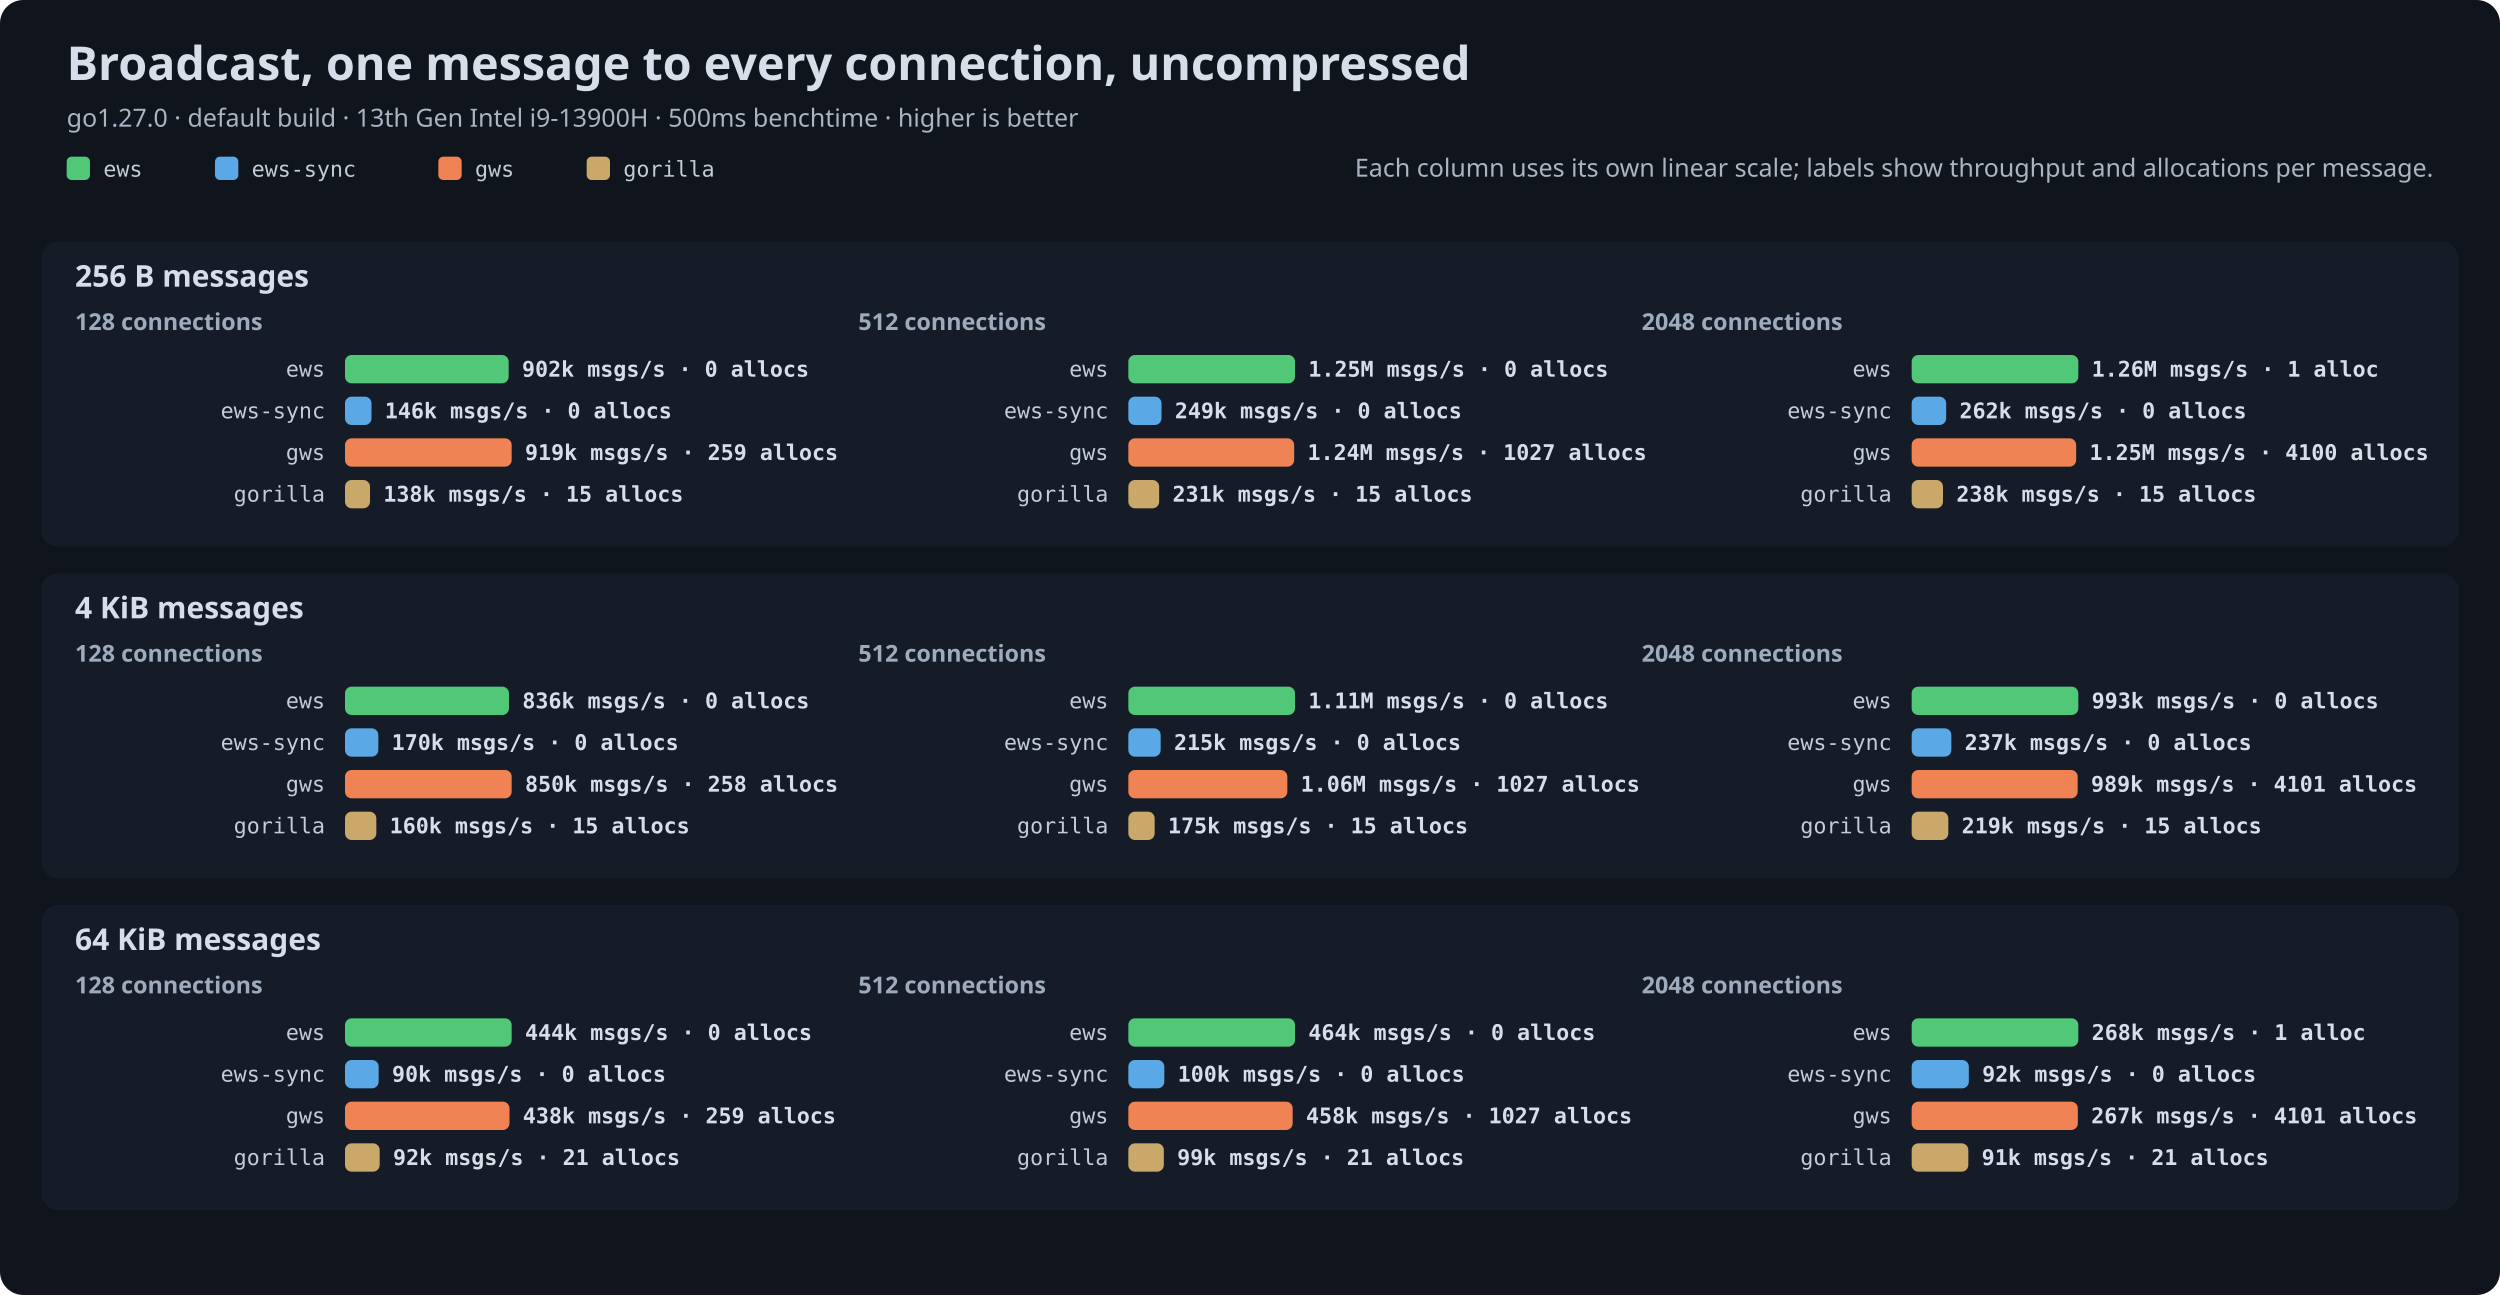
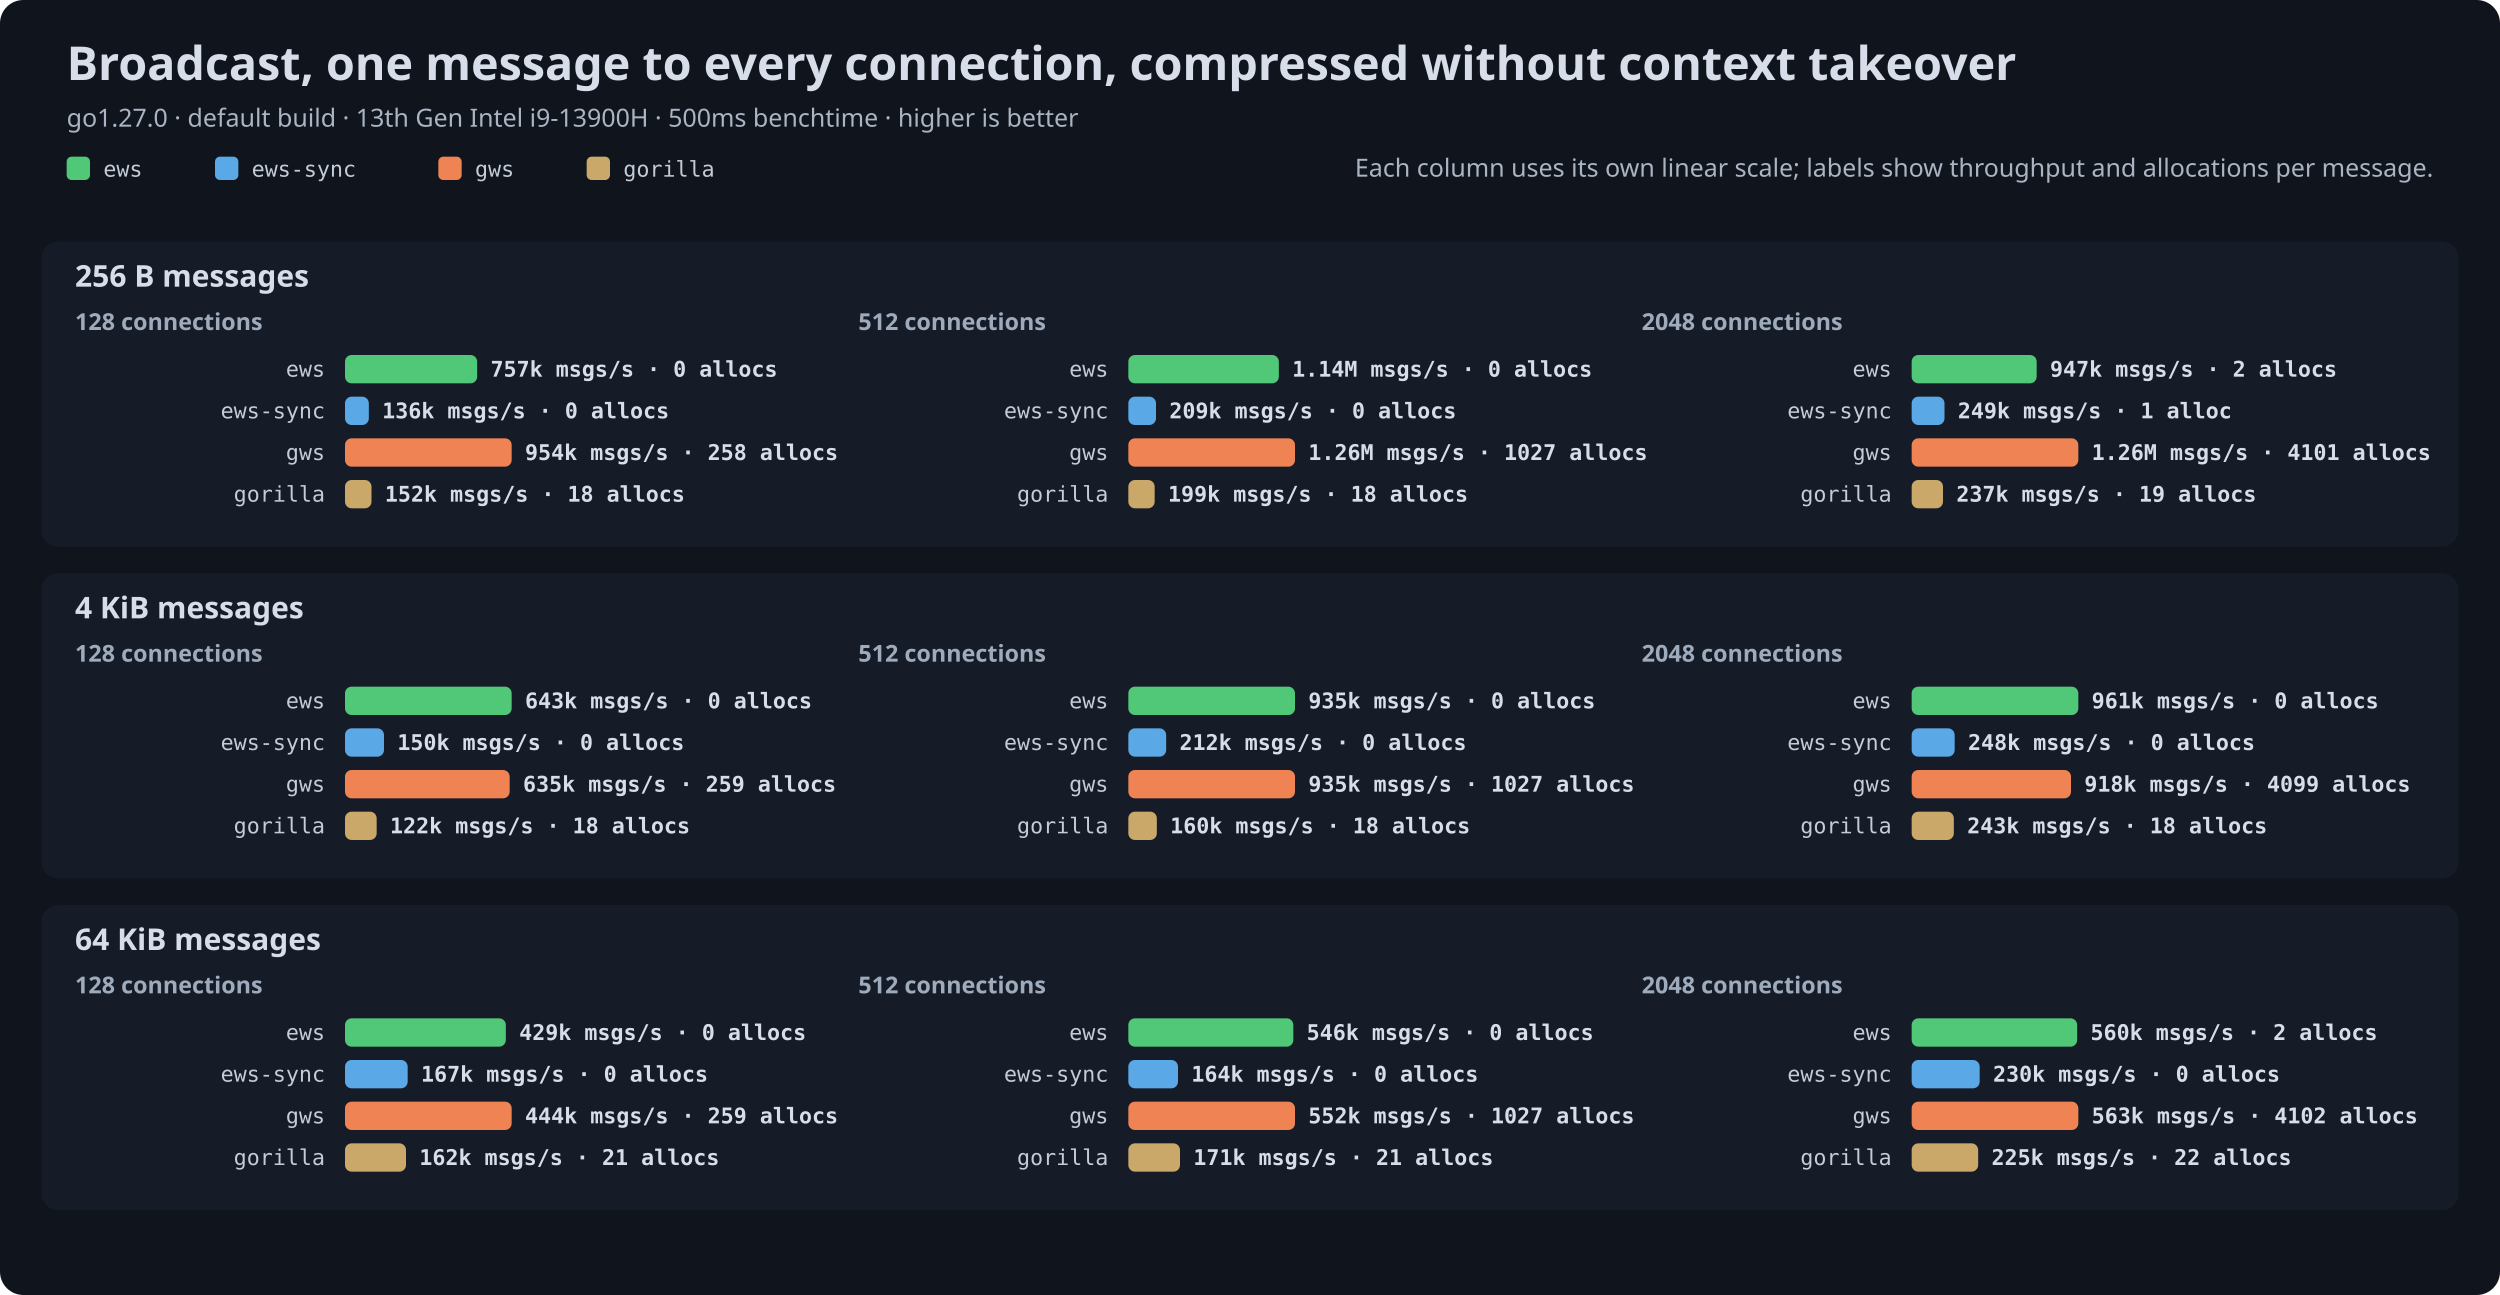
<svg xmlns="http://www.w3.org/2000/svg" width="1500" height="777" viewBox="0 0 1500 777" role="img" aria-labelledby="title desc">
  <style>text{font-family:ui-monospace,SFMono-Regular,Menlo,Consolas,monospace;fill:#d8dee9}.title{font-family:ui-sans-serif,system-ui,sans-serif;font-size:28px;font-weight:700}.subtitle{font-family:ui-sans-serif,system-ui,sans-serif;font-size:15px;fill:#aab4c3}.group{font-family:ui-sans-serif,system-ui,sans-serif;font-size:18px;font-weight:650}.contract{font-family:ui-sans-serif,system-ui,sans-serif;font-size:14px;font-weight:650;fill:#9eabbc}.series{font-size:13px;fill:#c4ccd8}.value{font-size:13px;font-weight:650}.panel{fill:#151c27}</style>
  <rect width="1500" height="777" rx="14" fill="#10151d" />
-   <text class="title" x="40" y="48">Broadcast, one message to every connection, uncompressed</text>
+   <text class="title" x="40" y="48">Broadcast, one message to every connection, compressed without context takeover</text>
  <text class="subtitle" x="40" y="76">go1.27.0 · default build · 13th Gen Intel i9-13900H · 500ms benchtime · higher is better</text>
  <rect x="40" y="94" width="14" height="14" rx="3" fill="#50c878" />
  <text class="series" x="62" y="106">ews</text>
  <rect x="129" y="94" width="14" height="14" rx="3" fill="#5aa9e6" />
  <text class="series" x="151" y="106">ews-sync</text>
  <rect x="263" y="94" width="14" height="14" rx="3" fill="#ef8354" />
  <text class="series" x="285" y="106">gws</text>
  <rect x="352" y="94" width="14" height="14" rx="3" fill="#c9a86a" />
  <text class="series" x="374" y="106">gorilla</text>
  <text class="subtitle" x="1460" y="106" text-anchor="end">Each column uses its own linear scale; labels show throughput and allocations per message.</text>
  <g transform="translate(0,145)">
    <rect class="panel" x="25" y="0" width="1450" height="183" rx="10" />
    <text class="group" x="45" y="27">256 B messages</text>
    <text class="contract" x="45" y="53">128 connections</text>
    <text class="series" x="195" y="81" text-anchor="end">ews</text>
-     <rect x="207" y="68" width="98.2" height="17" rx="4" fill="#50c878" />
-     <text class="value" x="313.2" y="81">902k msgs/s · 0 allocs</text>
+     <rect x="207" y="68" width="79.3" height="17" rx="4" fill="#50c878" />
+     <text class="value" x="294.3" y="81">757k msgs/s · 0 allocs</text>
    <text class="series" x="195" y="106" text-anchor="end">ews-sync</text>
-     <rect x="207" y="93" width="15.9" height="17" rx="4" fill="#5aa9e6" />
-     <text class="value" x="230.9" y="106">146k msgs/s · 0 allocs</text>
+     <rect x="207" y="93" width="14.3" height="17" rx="4" fill="#5aa9e6" />
+     <text class="value" x="229.3" y="106">136k msgs/s · 0 allocs</text>
    <text class="series" x="195" y="131" text-anchor="end">gws</text>
    <rect x="207" y="118" width="100.0" height="17" rx="4" fill="#ef8354" />
-     <text class="value" x="315.0" y="131">919k msgs/s · 259 allocs</text>
+     <text class="value" x="315.0" y="131">954k msgs/s · 258 allocs</text>
    <text class="series" x="195" y="156" text-anchor="end">gorilla</text>
-     <rect x="207" y="143" width="15.0" height="17" rx="4" fill="#c9a86a" />
-     <text class="value" x="230.0" y="156">138k msgs/s · 15 allocs</text>
+     <rect x="207" y="143" width="15.9" height="17" rx="4" fill="#c9a86a" />
+     <text class="value" x="230.9" y="156">152k msgs/s · 18 allocs</text>
    <text class="contract" x="515" y="53">512 connections</text>
    <text class="series" x="665" y="81" text-anchor="end">ews</text>
-     <rect x="677" y="68" width="100.0" height="17" rx="4" fill="#50c878" />
-     <text class="value" x="785.0" y="81">1.25M msgs/s · 0 allocs</text>
+     <rect x="677" y="68" width="90.3" height="17" rx="4" fill="#50c878" />
+     <text class="value" x="775.3" y="81">1.14M msgs/s · 0 allocs</text>
    <text class="series" x="665" y="106" text-anchor="end">ews-sync</text>
-     <rect x="677" y="93" width="19.9" height="17" rx="4" fill="#5aa9e6" />
-     <text class="value" x="704.9" y="106">249k msgs/s · 0 allocs</text>
+     <rect x="677" y="93" width="16.6" height="17" rx="4" fill="#5aa9e6" />
+     <text class="value" x="701.6" y="106">209k msgs/s · 0 allocs</text>
    <text class="series" x="665" y="131" text-anchor="end">gws</text>
-     <rect x="677" y="118" width="99.5" height="17" rx="4" fill="#ef8354" />
-     <text class="value" x="784.5" y="131">1.24M msgs/s · 1027 allocs</text>
+     <rect x="677" y="118" width="100.0" height="17" rx="4" fill="#ef8354" />
+     <text class="value" x="785.0" y="131">1.26M msgs/s · 1027 allocs</text>
    <text class="series" x="665" y="156" text-anchor="end">gorilla</text>
-     <rect x="677" y="143" width="18.5" height="17" rx="4" fill="#c9a86a" />
-     <text class="value" x="703.5" y="156">231k msgs/s · 15 allocs</text>
+     <rect x="677" y="143" width="15.8" height="17" rx="4" fill="#c9a86a" />
+     <text class="value" x="700.8" y="156">199k msgs/s · 18 allocs</text>
    <text class="contract" x="985" y="53">2048 connections</text>
    <text class="series" x="1135" y="81" text-anchor="end">ews</text>
-     <rect x="1147" y="68" width="100.0" height="17" rx="4" fill="#50c878" />
-     <text class="value" x="1255.0" y="81">1.26M msgs/s · 1 alloc</text>
+     <rect x="1147" y="68" width="75.0" height="17" rx="4" fill="#50c878" />
+     <text class="value" x="1230.0" y="81">947k msgs/s · 2 allocs</text>
    <text class="series" x="1135" y="106" text-anchor="end">ews-sync</text>
-     <rect x="1147" y="93" width="20.7" height="17" rx="4" fill="#5aa9e6" />
-     <text class="value" x="1175.7" y="106">262k msgs/s · 0 allocs</text>
+     <rect x="1147" y="93" width="19.7" height="17" rx="4" fill="#5aa9e6" />
+     <text class="value" x="1174.7" y="106">249k msgs/s · 1 alloc</text>
    <text class="series" x="1135" y="131" text-anchor="end">gws</text>
-     <rect x="1147" y="118" width="98.7" height="17" rx="4" fill="#ef8354" />
-     <text class="value" x="1253.7" y="131">1.25M msgs/s · 4100 allocs</text>
+     <rect x="1147" y="118" width="100.0" height="17" rx="4" fill="#ef8354" />
+     <text class="value" x="1255.0" y="131">1.26M msgs/s · 4101 allocs</text>
    <text class="series" x="1135" y="156" text-anchor="end">gorilla</text>
    <rect x="1147" y="143" width="18.8" height="17" rx="4" fill="#c9a86a" />
-     <text class="value" x="1173.8" y="156">238k msgs/s · 15 allocs</text>
+     <text class="value" x="1173.8" y="156">237k msgs/s · 19 allocs</text>
  </g>
  <g transform="translate(0,344)">
    <rect class="panel" x="25" y="0" width="1450" height="183" rx="10" />
    <text class="group" x="45" y="27">4 KiB messages</text>
    <text class="contract" x="45" y="53">128 connections</text>
    <text class="series" x="195" y="81" text-anchor="end">ews</text>
-     <rect x="207" y="68" width="98.4" height="17" rx="4" fill="#50c878" />
-     <text class="value" x="313.4" y="81">836k msgs/s · 0 allocs</text>
+     <rect x="207" y="68" width="100.0" height="17" rx="4" fill="#50c878" />
+     <text class="value" x="315.0" y="81">643k msgs/s · 0 allocs</text>
    <text class="series" x="195" y="106" text-anchor="end">ews-sync</text>
-     <rect x="207" y="93" width="20.0" height="17" rx="4" fill="#5aa9e6" />
-     <text class="value" x="235.0" y="106">170k msgs/s · 0 allocs</text>
+     <rect x="207" y="93" width="23.4" height="17" rx="4" fill="#5aa9e6" />
+     <text class="value" x="238.4" y="106">150k msgs/s · 0 allocs</text>
    <text class="series" x="195" y="131" text-anchor="end">gws</text>
-     <rect x="207" y="118" width="100.0" height="17" rx="4" fill="#ef8354" />
-     <text class="value" x="315.0" y="131">850k msgs/s · 258 allocs</text>
+     <rect x="207" y="118" width="98.8" height="17" rx="4" fill="#ef8354" />
+     <text class="value" x="313.8" y="131">635k msgs/s · 259 allocs</text>
    <text class="series" x="195" y="156" text-anchor="end">gorilla</text>
-     <rect x="207" y="143" width="18.8" height="17" rx="4" fill="#c9a86a" />
-     <text class="value" x="233.8" y="156">160k msgs/s · 15 allocs</text>
+     <rect x="207" y="143" width="19.0" height="17" rx="4" fill="#c9a86a" />
+     <text class="value" x="234.0" y="156">122k msgs/s · 18 allocs</text>
    <text class="contract" x="515" y="53">512 connections</text>
    <text class="series" x="665" y="81" text-anchor="end">ews</text>
    <rect x="677" y="68" width="100.0" height="17" rx="4" fill="#50c878" />
-     <text class="value" x="785.0" y="81">1.11M msgs/s · 0 allocs</text>
+     <text class="value" x="785.0" y="81">935k msgs/s · 0 allocs</text>
    <text class="series" x="665" y="106" text-anchor="end">ews-sync</text>
-     <rect x="677" y="93" width="19.4" height="17" rx="4" fill="#5aa9e6" />
-     <text class="value" x="704.4" y="106">215k msgs/s · 0 allocs</text>
+     <rect x="677" y="93" width="22.7" height="17" rx="4" fill="#5aa9e6" />
+     <text class="value" x="707.7" y="106">212k msgs/s · 0 allocs</text>
    <text class="series" x="665" y="131" text-anchor="end">gws</text>
-     <rect x="677" y="118" width="95.4" height="17" rx="4" fill="#ef8354" />
-     <text class="value" x="780.4" y="131">1.06M msgs/s · 1027 allocs</text>
+     <rect x="677" y="118" width="100.0" height="17" rx="4" fill="#ef8354" />
+     <text class="value" x="785.0" y="131">935k msgs/s · 1027 allocs</text>
    <text class="series" x="665" y="156" text-anchor="end">gorilla</text>
-     <rect x="677" y="143" width="15.8" height="17" rx="4" fill="#c9a86a" />
-     <text class="value" x="700.8" y="156">175k msgs/s · 15 allocs</text>
+     <rect x="677" y="143" width="17.1" height="17" rx="4" fill="#c9a86a" />
+     <text class="value" x="702.1" y="156">160k msgs/s · 18 allocs</text>
    <text class="contract" x="985" y="53">2048 connections</text>
    <text class="series" x="1135" y="81" text-anchor="end">ews</text>
    <rect x="1147" y="68" width="100.0" height="17" rx="4" fill="#50c878" />
-     <text class="value" x="1255.0" y="81">993k msgs/s · 0 allocs</text>
+     <text class="value" x="1255.0" y="81">961k msgs/s · 0 allocs</text>
    <text class="series" x="1135" y="106" text-anchor="end">ews-sync</text>
-     <rect x="1147" y="93" width="23.8" height="17" rx="4" fill="#5aa9e6" />
-     <text class="value" x="1178.8" y="106">237k msgs/s · 0 allocs</text>
+     <rect x="1147" y="93" width="25.8" height="17" rx="4" fill="#5aa9e6" />
+     <text class="value" x="1180.8" y="106">248k msgs/s · 0 allocs</text>
    <text class="series" x="1135" y="131" text-anchor="end">gws</text>
-     <rect x="1147" y="118" width="99.6" height="17" rx="4" fill="#ef8354" />
-     <text class="value" x="1254.6" y="131">989k msgs/s · 4101 allocs</text>
+     <rect x="1147" y="118" width="95.6" height="17" rx="4" fill="#ef8354" />
+     <text class="value" x="1250.6" y="131">918k msgs/s · 4099 allocs</text>
    <text class="series" x="1135" y="156" text-anchor="end">gorilla</text>
-     <rect x="1147" y="143" width="22.0" height="17" rx="4" fill="#c9a86a" />
-     <text class="value" x="1177.0" y="156">219k msgs/s · 15 allocs</text>
+     <rect x="1147" y="143" width="25.3" height="17" rx="4" fill="#c9a86a" />
+     <text class="value" x="1180.3" y="156">243k msgs/s · 18 allocs</text>
  </g>
  <g transform="translate(0,543)">
    <rect class="panel" x="25" y="0" width="1450" height="183" rx="10" />
    <text class="group" x="45" y="27">64 KiB messages</text>
    <text class="contract" x="45" y="53">128 connections</text>
    <text class="series" x="195" y="81" text-anchor="end">ews</text>
-     <rect x="207" y="68" width="100.0" height="17" rx="4" fill="#50c878" />
-     <text class="value" x="315.0" y="81">444k msgs/s · 0 allocs</text>
+     <rect x="207" y="68" width="96.5" height="17" rx="4" fill="#50c878" />
+     <text class="value" x="311.5" y="81">429k msgs/s · 0 allocs</text>
    <text class="series" x="195" y="106" text-anchor="end">ews-sync</text>
-     <rect x="207" y="93" width="20.2" height="17" rx="4" fill="#5aa9e6" />
-     <text class="value" x="235.2" y="106">90k msgs/s · 0 allocs</text>
+     <rect x="207" y="93" width="37.6" height="17" rx="4" fill="#5aa9e6" />
+     <text class="value" x="252.6" y="106">167k msgs/s · 0 allocs</text>
    <text class="series" x="195" y="131" text-anchor="end">gws</text>
-     <rect x="207" y="118" width="98.7" height="17" rx="4" fill="#ef8354" />
-     <text class="value" x="313.7" y="131">438k msgs/s · 259 allocs</text>
+     <rect x="207" y="118" width="100.0" height="17" rx="4" fill="#ef8354" />
+     <text class="value" x="315.0" y="131">444k msgs/s · 259 allocs</text>
    <text class="series" x="195" y="156" text-anchor="end">gorilla</text>
-     <rect x="207" y="143" width="20.8" height="17" rx="4" fill="#c9a86a" />
-     <text class="value" x="235.8" y="156">92k msgs/s · 21 allocs</text>
+     <rect x="207" y="143" width="36.6" height="17" rx="4" fill="#c9a86a" />
+     <text class="value" x="251.6" y="156">162k msgs/s · 21 allocs</text>
    <text class="contract" x="515" y="53">512 connections</text>
    <text class="series" x="665" y="81" text-anchor="end">ews</text>
-     <rect x="677" y="68" width="100.0" height="17" rx="4" fill="#50c878" />
-     <text class="value" x="785.0" y="81">464k msgs/s · 0 allocs</text>
+     <rect x="677" y="68" width="99.0" height="17" rx="4" fill="#50c878" />
+     <text class="value" x="784.0" y="81">546k msgs/s · 0 allocs</text>
    <text class="series" x="665" y="106" text-anchor="end">ews-sync</text>
-     <rect x="677" y="93" width="21.6" height="17" rx="4" fill="#5aa9e6" />
-     <text class="value" x="706.6" y="106">100k msgs/s · 0 allocs</text>
+     <rect x="677" y="93" width="29.8" height="17" rx="4" fill="#5aa9e6" />
+     <text class="value" x="714.8" y="106">164k msgs/s · 0 allocs</text>
    <text class="series" x="665" y="131" text-anchor="end">gws</text>
-     <rect x="677" y="118" width="98.6" height="17" rx="4" fill="#ef8354" />
-     <text class="value" x="783.6" y="131">458k msgs/s · 1027 allocs</text>
+     <rect x="677" y="118" width="100.0" height="17" rx="4" fill="#ef8354" />
+     <text class="value" x="785.0" y="131">552k msgs/s · 1027 allocs</text>
    <text class="series" x="665" y="156" text-anchor="end">gorilla</text>
-     <rect x="677" y="143" width="21.3" height="17" rx="4" fill="#c9a86a" />
-     <text class="value" x="706.3" y="156">99k msgs/s · 21 allocs</text>
+     <rect x="677" y="143" width="31.0" height="17" rx="4" fill="#c9a86a" />
+     <text class="value" x="716.0" y="156">171k msgs/s · 21 allocs</text>
    <text class="contract" x="985" y="53">2048 connections</text>
    <text class="series" x="1135" y="81" text-anchor="end">ews</text>
-     <rect x="1147" y="68" width="100.0" height="17" rx="4" fill="#50c878" />
-     <text class="value" x="1255.0" y="81">268k msgs/s · 1 alloc</text>
+     <rect x="1147" y="68" width="99.3" height="17" rx="4" fill="#50c878" />
+     <text class="value" x="1254.3" y="81">560k msgs/s · 2 allocs</text>
    <text class="series" x="1135" y="106" text-anchor="end">ews-sync</text>
-     <rect x="1147" y="93" width="34.3" height="17" rx="4" fill="#5aa9e6" />
-     <text class="value" x="1189.3" y="106">92k msgs/s · 0 allocs</text>
+     <rect x="1147" y="93" width="40.8" height="17" rx="4" fill="#5aa9e6" />
+     <text class="value" x="1195.8" y="106">230k msgs/s · 0 allocs</text>
    <text class="series" x="1135" y="131" text-anchor="end">gws</text>
-     <rect x="1147" y="118" width="99.7" height="17" rx="4" fill="#ef8354" />
-     <text class="value" x="1254.7" y="131">267k msgs/s · 4101 allocs</text>
+     <rect x="1147" y="118" width="100.0" height="17" rx="4" fill="#ef8354" />
+     <text class="value" x="1255.0" y="131">563k msgs/s · 4102 allocs</text>
    <text class="series" x="1135" y="156" text-anchor="end">gorilla</text>
-     <rect x="1147" y="143" width="34.0" height="17" rx="4" fill="#c9a86a" />
-     <text class="value" x="1189.0" y="156">91k msgs/s · 21 allocs</text>
+     <rect x="1147" y="143" width="39.9" height="17" rx="4" fill="#c9a86a" />
+     <text class="value" x="1194.9" y="156">225k msgs/s · 22 allocs</text>
  </g>
</svg>
